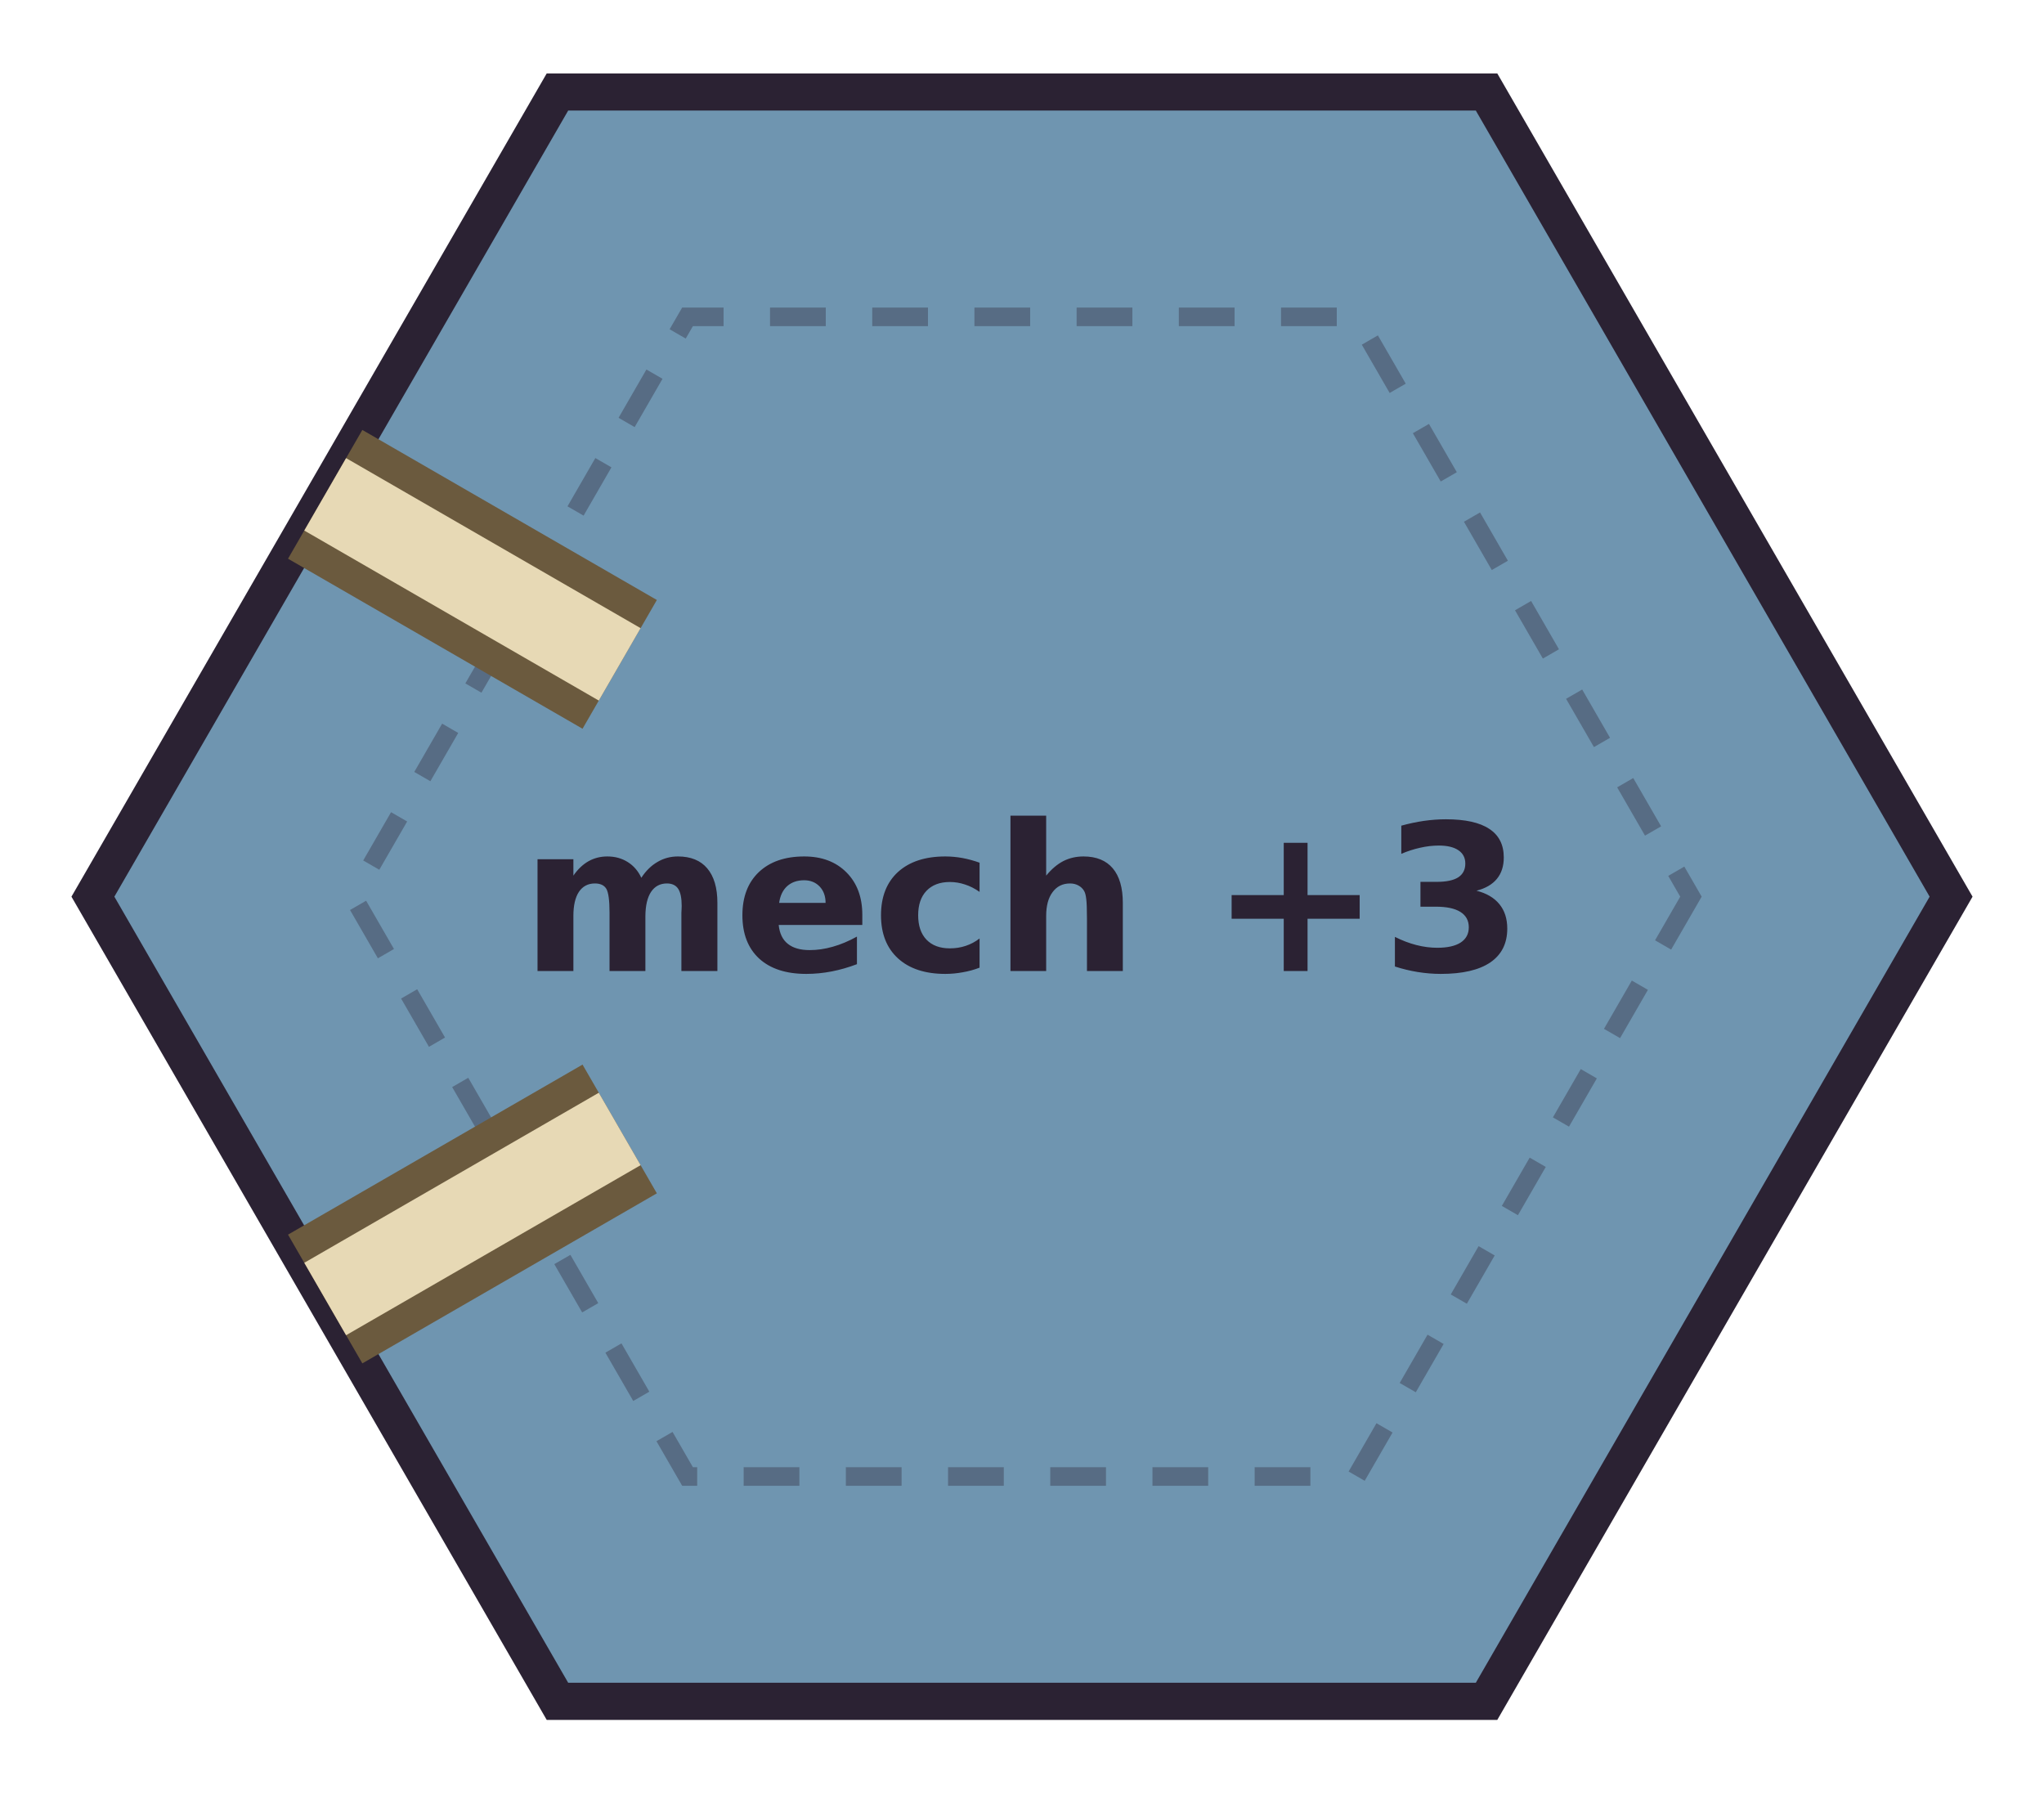
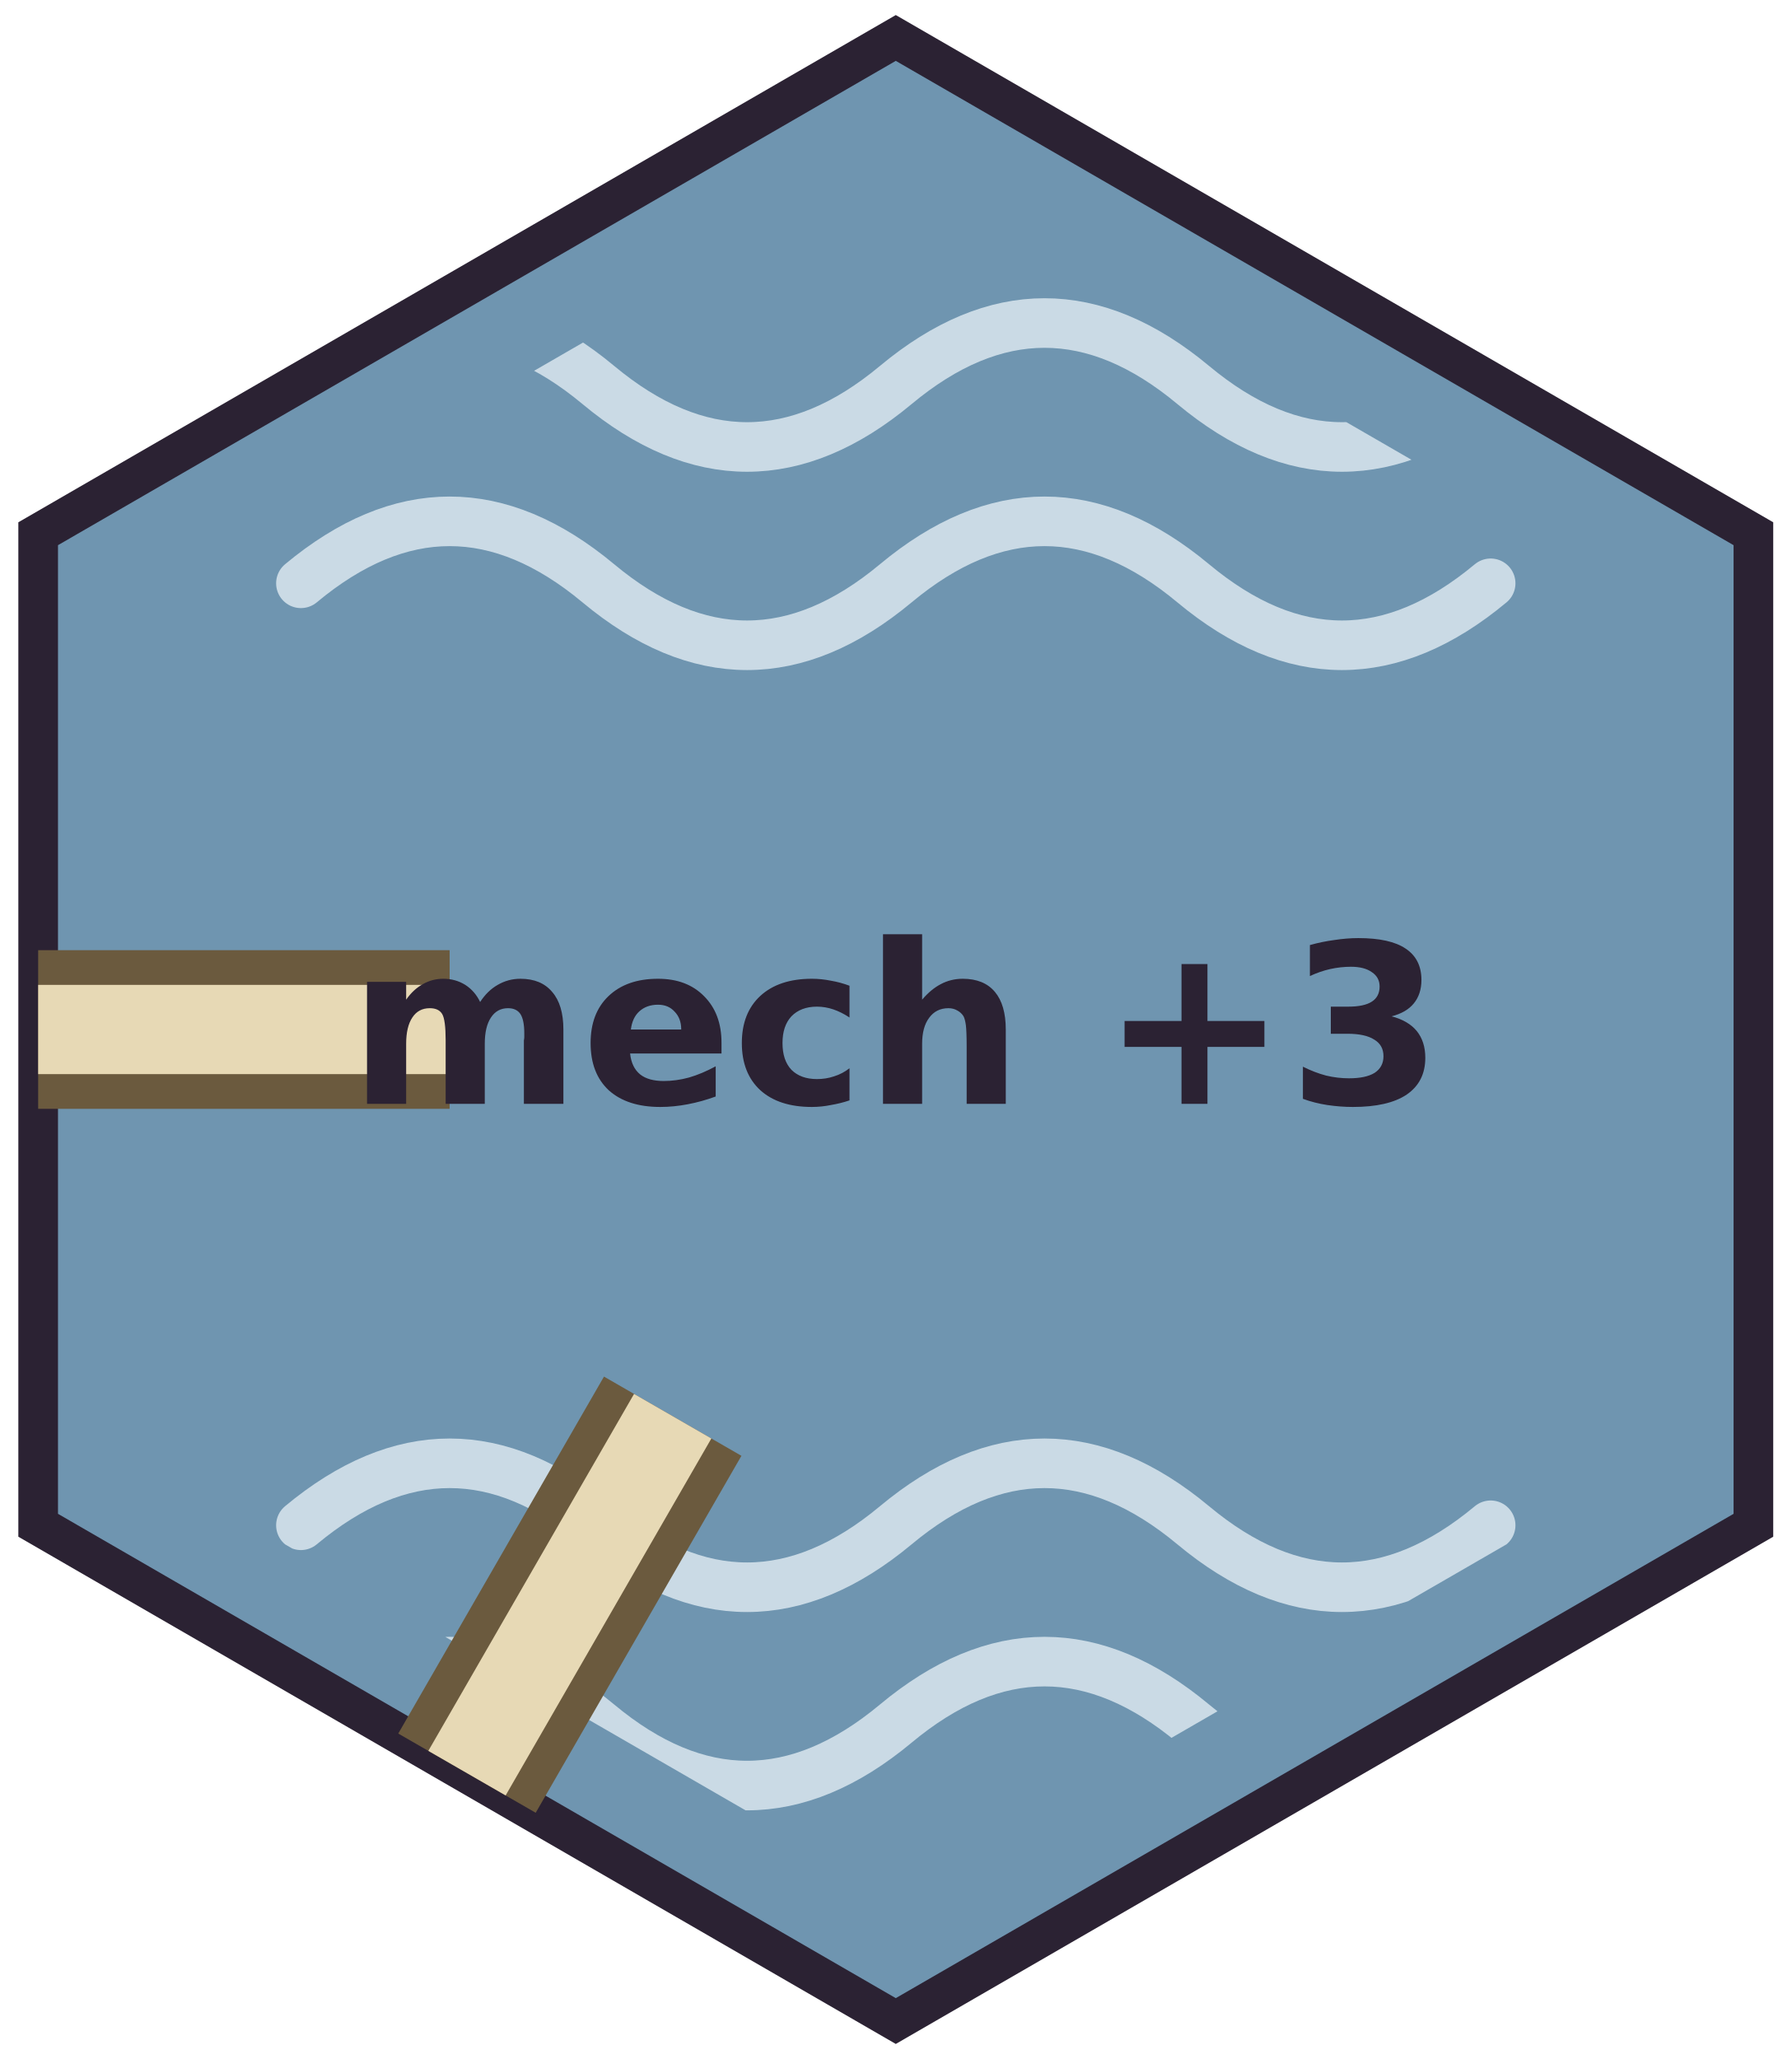
- <svg xmlns="http://www.w3.org/2000/svg" viewBox="0 0 220 193" width="220" height="193" font-family="DejaVu Sans, Arial, sans-serif">
-   <polygon id="tile" points="210.0,96.5 160.0,183.1 60.0,183.1 10.0,96.5 60.0,9.9 160.0,9.9" fill="#6f95b0" stroke="#2b2233" stroke-width="4" />
-   <g id="art-slot">
-     <polygon points="182.0,96.5 146.0,158.9 74.0,158.9 38.0,96.5 74.0,34.1 146.0,34.1" fill="none" stroke="#2b2233" stroke-opacity="0.35" stroke-width="2" stroke-dasharray="6 5" />
+ <svg xmlns="http://www.w3.org/2000/svg" viewBox="-36.14 -41.50 72.28 83.00" width="181" height="208" font-family="DejaVu Sans, Arial, sans-serif">
+   <polygon points="34.6,20.0 0.0,40.0 -34.6,20.0 -34.6,-20.0 -0.0,-40.0 34.6,-20.0" fill="#6f95b0" stroke="#2b2233" stroke-width="1.6" />
+   <clipPath id="c_port">
+     <polygon points="30.3,17.5 0.0,35.0 -30.3,17.5 -30.3,-17.5 -0.0,-35.0 30.3,-17.5" />
+   </clipPath>
+   <g clip-path="url(#c_port)">
+     <path d="M-24 -26 q6 -5 12 0 t12 0 t12 0 t12 0" stroke="#e8f1f7" stroke-opacity="0.75" stroke-width="2" fill="none" stroke-linecap="round" />
+     <path d="M-24 -18 q6 -5 12 0 t12 0 t12 0 t12 0" stroke="#e8f1f7" stroke-opacity="0.75" stroke-width="2" fill="none" stroke-linecap="round" />
+     <path d="M-24 20 q6 -5 12 0 t12 0 t12 0 t12 0" stroke="#e8f1f7" stroke-opacity="0.75" stroke-width="2" fill="none" stroke-linecap="round" />
+     <path d="M-24 28 q6 -5 12 0 t12 0 t12 0 t12 0" stroke="#e8f1f7" stroke-opacity="0.75" stroke-width="2" fill="none" stroke-linecap="round" />
  </g>
-   <line x1="35.0" y1="53.2" x2="66.7" y2="71.5" stroke="#6b5a3e" stroke-width="16" stroke-linecap="butt" />
-   <line x1="35.0" y1="53.2" x2="66.7" y2="71.5" stroke="#e7d9b5" stroke-width="9" stroke-linecap="butt" />
-   <line x1="35.0" y1="139.8" x2="66.7" y2="121.5" stroke="#6b5a3e" stroke-width="16" stroke-linecap="butt" />
-   <line x1="35.0" y1="139.8" x2="66.7" y2="121.5" stroke="#e7d9b5" stroke-width="9" stroke-linecap="butt" />
-   <text x="110.0" y="104.5" text-anchor="middle" font-size="22" font-weight="bold" fill="#2b2233">mech +3</text>
+   <line x1="-34.6" y1="0.0" x2="-18.0" y2="0.0" stroke="#6b5a3e" stroke-width="6.4" />
+   <line x1="-34.6" y1="0.0" x2="-18.0" y2="0.0" stroke="#e7d9b5" stroke-width="3.6" />
+   <line x1="-17.3" y1="30.0" x2="-9.0" y2="15.6" stroke="#6b5a3e" stroke-width="6.4" />
+   <line x1="-17.3" y1="30.0" x2="-9.0" y2="15.6" stroke="#e7d9b5" stroke-width="3.6" />
+   <text x="0" y="3" text-anchor="middle" font-size="9" font-weight="bold" fill="#2b2233">mech +3</text>
</svg>
